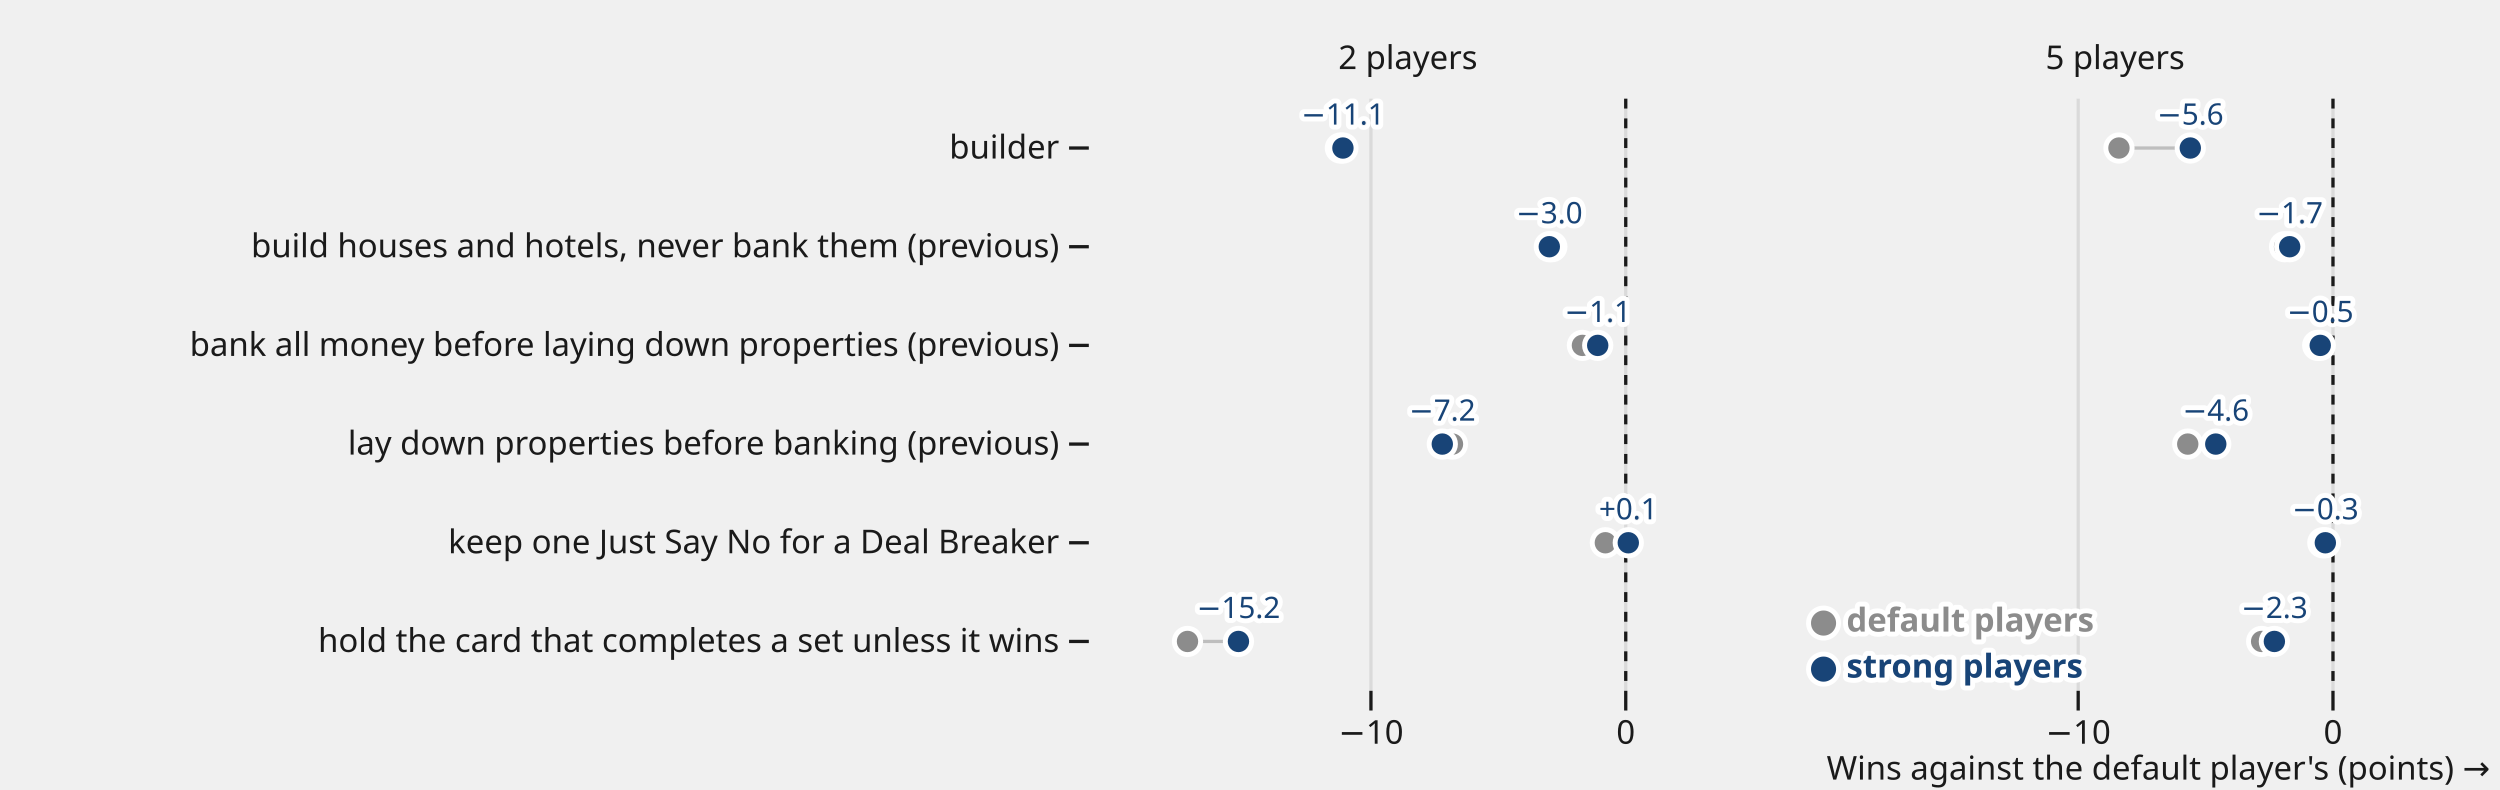
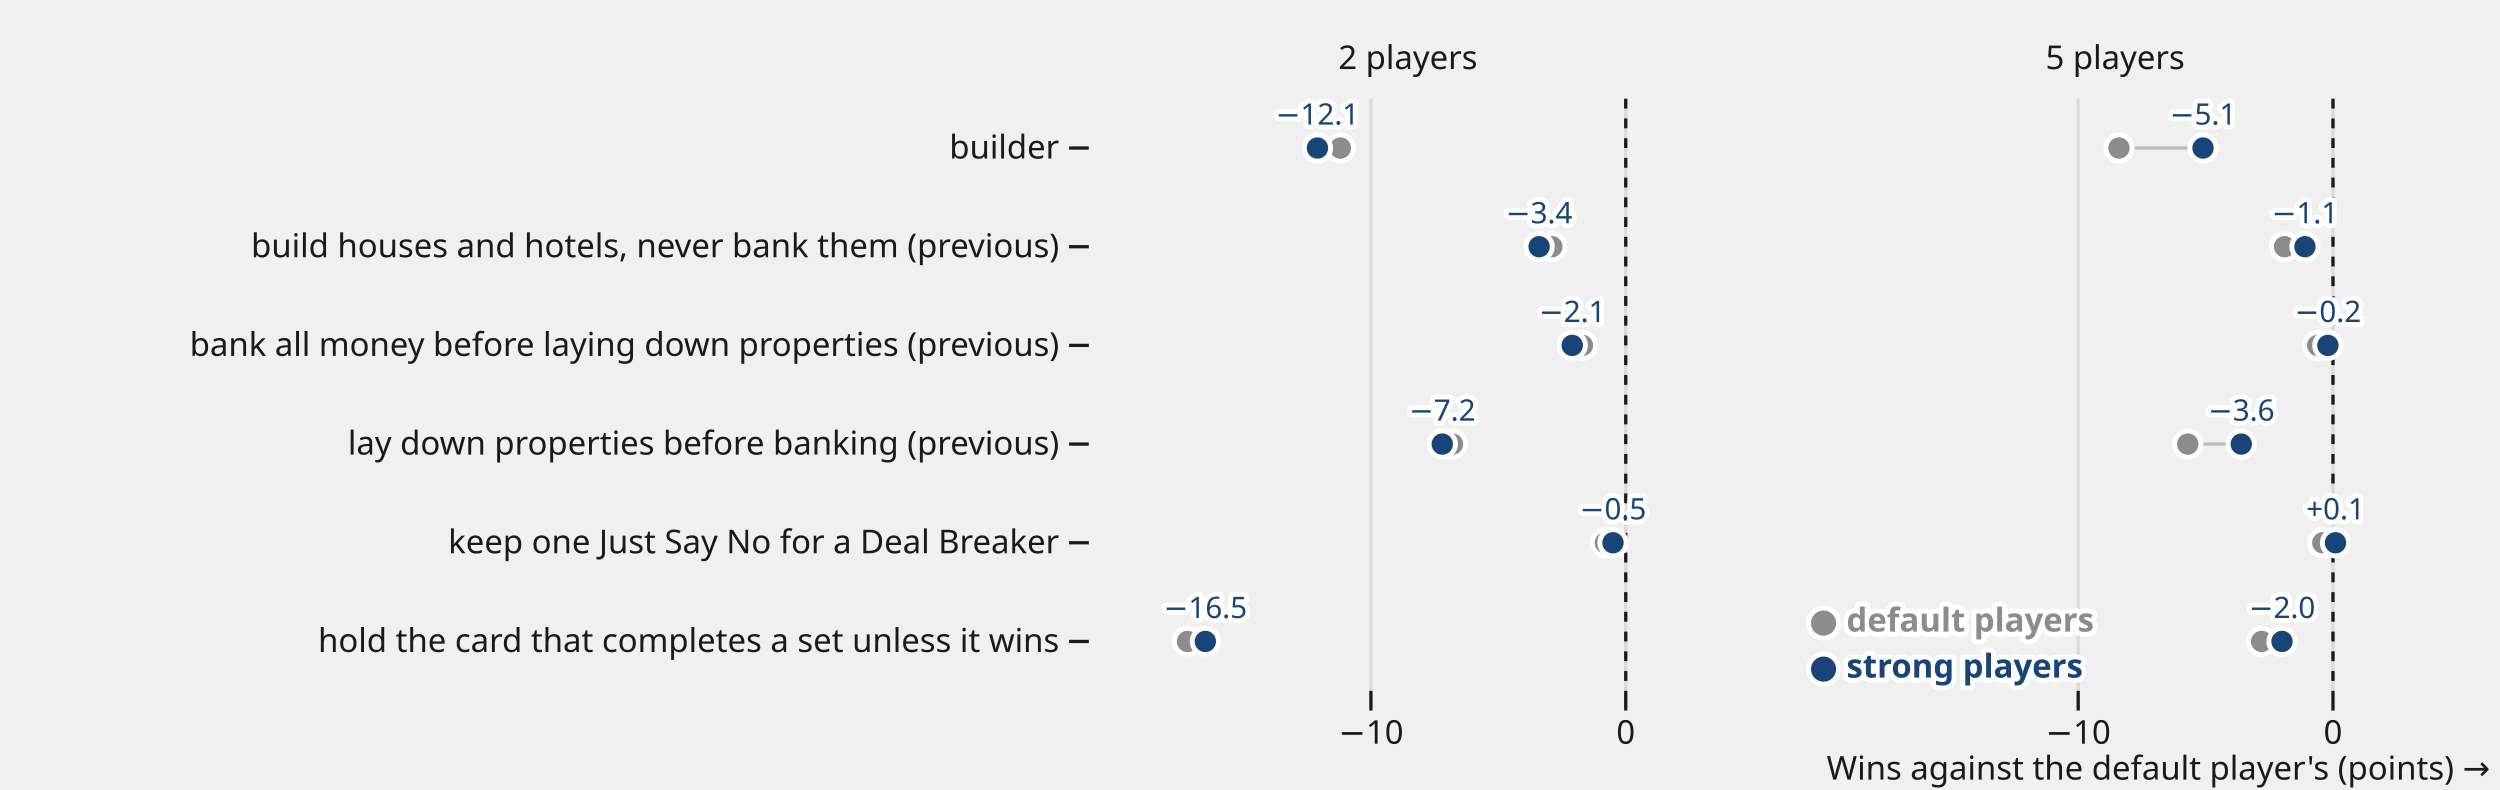
<svg xmlns="http://www.w3.org/2000/svg" class="plot-d6a7b5" fill="currentColor" font-family="system-ui, sans-serif" font-size="10" text-anchor="middle" width="760" height="240" viewBox="0 0 760 240" style="background: rgb(255, 255, 255); color: rgb(26, 26, 26);">
  <style>@media (prefers-color-scheme: dark) { :root { filter: invert(1) hue-rotate(180deg); background: none !important } }</style>
  <style>:where(.plot-d6a7b5) {
  --plot-background: white;
  display: block;
  height: auto;
  height: intrinsic;
  max-width: 100%;
}
:where(.plot-d6a7b5 text),
:where(.plot-d6a7b5 tspan) {
  white-space: pre;
}</style>
  <g aria-label="fx-axis tick label" transform="translate(0,-9)">
    <g transform="translate(1,0)">
      <text transform="translate(427,30)">2 players</text>
    </g>
    <g transform="translate(216,0)">
      <text transform="translate(427,30)">5 players</text>
    </g>
  </g>
  <g aria-label="y-axis tick" aria-hidden="true">
    <g fill="none" stroke="currentColor" transform="translate(1,0)">
      <path transform="translate(330,45)" d="M0,0L-6,0" />
      <path transform="translate(330,75)" d="M0,0L-6,0" />
      <path transform="translate(330,105)" d="M0,0L-6,0" />
      <path transform="translate(330,135)" d="M0,0L-6,0" />
      <path transform="translate(330,165)" d="M0,0L-6,0" />
      <path transform="translate(330,195)" d="M0,0L-6,0" />
    </g>
  </g>
  <g aria-label="y-axis tick label" transform="translate(-9,0)">
    <g text-anchor="end" transform="translate(1,0)">
      <text y="0.32em" transform="translate(330,45)">builder</text>
      <text y="0.32em" transform="translate(330,75)">build houses and hotels, never bank them (previous)</text>
      <text y="0.32em" transform="translate(330,105)">bank all money before laying down properties (previous)</text>
      <text y="0.32em" transform="translate(330,135)">lay down properties before banking (previous)</text>
      <text y="0.32em" transform="translate(330,165)">keep one Just Say No for a Deal Breaker</text>
      <text y="0.32em" transform="translate(330,195)">hold the card that completes a set unless it wins</text>
    </g>
  </g>
  <g aria-label="x-grid" aria-hidden="true">
    <g stroke="currentColor" stroke-opacity="0.1" transform="translate(1,0)">
      <line x1="415.769" x2="415.769" y1="30" y2="210" />
      <line x1="493.225" x2="493.225" y1="30" y2="210" />
    </g>
    <g stroke="currentColor" stroke-opacity="0.1" transform="translate(216,0)">
      <line x1="415.769" x2="415.769" y1="30" y2="210" />
      <line x1="493.225" x2="493.225" y1="30" y2="210" />
    </g>
  </g>
  <g aria-label="x-axis tick" aria-hidden="true">
    <g fill="none" stroke="currentColor" transform="translate(1,0)">
      <path transform="translate(415.7688,210)" d="M0,0L0,6" />
      <path transform="translate(493.2254,210)" d="M0,0L0,6" />
    </g>
    <g fill="none" stroke="currentColor" transform="translate(216,0)">
      <path transform="translate(415.7688,210)" d="M0,0L0,6" />
      <path transform="translate(493.2254,210)" d="M0,0L0,6" />
    </g>
  </g>
  <g aria-label="x-axis tick label" transform="translate(0,9)">
    <g font-variant="tabular-nums" transform="translate(1,0)">
      <text y="0.71em" transform="translate(415.7688,210)">−10</text>
      <text y="0.71em" transform="translate(493.2254,210)">0</text>
    </g>
    <g font-variant="tabular-nums" transform="translate(216,0)">
      <text y="0.71em" transform="translate(415.7688,210)">−10</text>
      <text y="0.71em" transform="translate(493.2254,210)">0</text>
    </g>
  </g>
  <g aria-label="x-axis label" text-anchor="end" transform="translate(17,27)">
    <text transform="translate(740,210)">Wins against the default player's (points) →</text>
  </g>
  <g aria-label="rule">
    <g stroke="#1a1a1a" stroke-dasharray="3,3" transform="translate(1,0)">
      <line x1="493.225" x2="493.225" y1="30" y2="210" />
    </g>
    <g stroke="#1a1a1a" stroke-dasharray="3,3" transform="translate(216,0)">
      <line x1="493.225" x2="493.225" y1="30" y2="210" />
    </g>
  </g>
  <g aria-label="rule">
    <g stroke="#8c8c8c" stroke-opacity="0.5" transform="translate(1,0)">
-       <line x1="406.474" x2="407.249" y1="45" y2="45" />
-       <line x1="470.763" x2="469.988" y1="75" y2="75" />
-       <line x1="480.058" x2="484.705" y1="105" y2="105" />
+       <line x1="406.474" x2="399.503" y1="45" y2="45" />
+       <line x1="470.763" x2="466.89" y1="75" y2="75" />
+       <line x1="480.058" x2="476.96" y1="105" y2="105" />
      <line x1="440.555" x2="437.457" y1="135" y2="135" />
-       <line x1="487.029" x2="494" y1="165" y2="165" />
-       <line x1="360" x2="375.491" y1="195" y2="195" />
+       <line x1="487.029" x2="489.353" y1="165" y2="165" />
+       <line x1="360" x2="365.422" y1="195" y2="195" />
    </g>
    <g stroke="#8c8c8c" stroke-opacity="0.5" transform="translate(216,0)">
-       <line x1="428.162" x2="449.85" y1="45" y2="45" />
-       <line x1="478.509" x2="480.058" y1="75" y2="75" />
-       <line x1="488.578" x2="489.353" y1="105" y2="105" />
-       <line x1="449.075" x2="457.595" y1="135" y2="135" />
-       <line x1="490.127" x2="490.902" y1="165" y2="165" />
-       <line x1="471.538" x2="475.41" y1="195" y2="195" />
+       <line x1="428.162" x2="453.723" y1="45" y2="45" />
+       <line x1="478.509" x2="484.705" y1="75" y2="75" />
+       <line x1="488.578" x2="491.676" y1="105" y2="105" />
+       <line x1="449.075" x2="465.341" y1="135" y2="135" />
+       <line x1="490.127" x2="494" y1="165" y2="165" />
+       <line x1="471.538" x2="477.734" y1="195" y2="195" />
    </g>
  </g>
  <g aria-label="dot">
    <g stroke="#ffffff" stroke-width="1.5" transform="translate(1,0)">
      <circle cx="406.474" cy="45" r="4" fill="#8c8c8c" />
-       <circle cx="407.249" cy="45" r="4" fill="#184477" />
+       <circle cx="399.503" cy="45" r="4" fill="#184477" />
      <circle cx="470.763" cy="75" r="4" fill="#8c8c8c" />
-       <circle cx="469.988" cy="75" r="4" fill="#184477" />
+       <circle cx="466.89" cy="75" r="4" fill="#184477" />
      <circle cx="480.058" cy="105" r="4" fill="#8c8c8c" />
-       <circle cx="484.705" cy="105" r="4" fill="#184477" />
+       <circle cx="476.96" cy="105" r="4" fill="#184477" />
      <circle cx="440.555" cy="135" r="4" fill="#8c8c8c" />
      <circle cx="437.457" cy="135" r="4" fill="#184477" />
      <circle cx="487.029" cy="165" r="4" fill="#8c8c8c" />
-       <circle cx="494" cy="165" r="4" fill="#184477" />
+       <circle cx="489.353" cy="165" r="4" fill="#184477" />
      <circle cx="360" cy="195" r="4" fill="#8c8c8c" />
-       <circle cx="375.491" cy="195" r="4" fill="#184477" />
+       <circle cx="365.422" cy="195" r="4" fill="#184477" />
    </g>
    <g stroke="#ffffff" stroke-width="1.5" transform="translate(216,0)">
      <circle cx="428.162" cy="45" r="4" fill="#8c8c8c" />
-       <circle cx="449.85" cy="45" r="4" fill="#184477" />
+       <circle cx="453.723" cy="45" r="4" fill="#184477" />
      <circle cx="478.509" cy="75" r="4" fill="#8c8c8c" />
-       <circle cx="480.058" cy="75" r="4" fill="#184477" />
+       <circle cx="484.705" cy="75" r="4" fill="#184477" />
      <circle cx="488.578" cy="105" r="4" fill="#8c8c8c" />
-       <circle cx="489.353" cy="105" r="4" fill="#184477" />
+       <circle cx="491.676" cy="105" r="4" fill="#184477" />
      <circle cx="449.075" cy="135" r="4" fill="#8c8c8c" />
-       <circle cx="457.595" cy="135" r="4" fill="#184477" />
+       <circle cx="465.341" cy="135" r="4" fill="#184477" />
      <circle cx="490.127" cy="165" r="4" fill="#8c8c8c" />
-       <circle cx="490.902" cy="165" r="4" fill="#184477" />
+       <circle cx="494" cy="165" r="4" fill="#184477" />
      <circle cx="471.538" cy="195" r="4" fill="#8c8c8c" />
-       <circle cx="475.41" cy="195" r="4" fill="#184477" />
+       <circle cx="477.734" cy="195" r="4" fill="#184477" />
    </g>
  </g>
  <g aria-label="text" transform="translate(0,-10)">
    <g fill="#184477" stroke="#ffffff" stroke-width="3" stroke-linejoin="round" paint-order="stroke" font-size="9" transform="translate(1,0)">
-       <text y="0.32em" transform="translate(407.2486,45)">−11.1</text>
-       <text y="0.32em" transform="translate(469.9884,75)">−3.0</text>
-       <text y="0.32em" transform="translate(484.7052,105)">−1.1</text>
+       <text y="0.32em" transform="translate(399.5029,45)">−12.1</text>
+       <text y="0.32em" transform="translate(466.8902,75)">−3.4</text>
+       <text y="0.32em" transform="translate(476.9595,105)">−2.1</text>
      <text y="0.32em" transform="translate(437.4566,135)">−7.2</text>
-       <text y="0.32em" transform="translate(494,165)">+0.1</text>
-       <text y="0.32em" transform="translate(375.4913,195)">−15.2</text>
+       <text y="0.32em" transform="translate(489.3526,165)">−0.5</text>
+       <text y="0.32em" transform="translate(365.422,195)">−16.5</text>
    </g>
    <g fill="#184477" stroke="#ffffff" stroke-width="3" stroke-linejoin="round" paint-order="stroke" font-size="9" transform="translate(216,0)">
-       <text y="0.32em" transform="translate(449.8497,45)">−5.6</text>
-       <text y="0.32em" transform="translate(480.0578,75)">−1.7</text>
-       <text y="0.32em" transform="translate(489.3526,105)">−0.5</text>
-       <text y="0.32em" transform="translate(457.5954,135)">−4.6</text>
-       <text y="0.32em" transform="translate(490.9017,165)">−0.3</text>
-       <text y="0.32em" transform="translate(475.4104,195)">−2.3</text>
+       <text y="0.32em" transform="translate(453.7225,45)">−5.1</text>
+       <text y="0.32em" transform="translate(484.7052,75)">−1.1</text>
+       <text y="0.32em" transform="translate(491.6763,105)">−0.2</text>
+       <text y="0.32em" transform="translate(465.341,135)">−3.6</text>
+       <text y="0.32em" transform="translate(494,165)">+0.1</text>
+       <text y="0.32em" transform="translate(477.7341,195)">−2.0</text>
    </g>
  </g>
  <g aria-label="text" transform="translate(4,-18)">
    <g fill="#8c8c8c" stroke="#ffffff" stroke-width="3" stroke-linejoin="round" paint-order="stroke" text-anchor="start" font-size="10" font-weight="bold" transform="translate(216,0)">
      <text transform="translate(330,210)">● default players</text>
    </g>
  </g>
  <g aria-label="text" transform="translate(4,-4)">
    <g fill="#184477" stroke="#ffffff" stroke-width="3" stroke-linejoin="round" paint-order="stroke" text-anchor="start" font-size="10" font-weight="bold" transform="translate(216,0)">
      <text transform="translate(330,210)">● strong players</text>
    </g>
  </g>
</svg>
